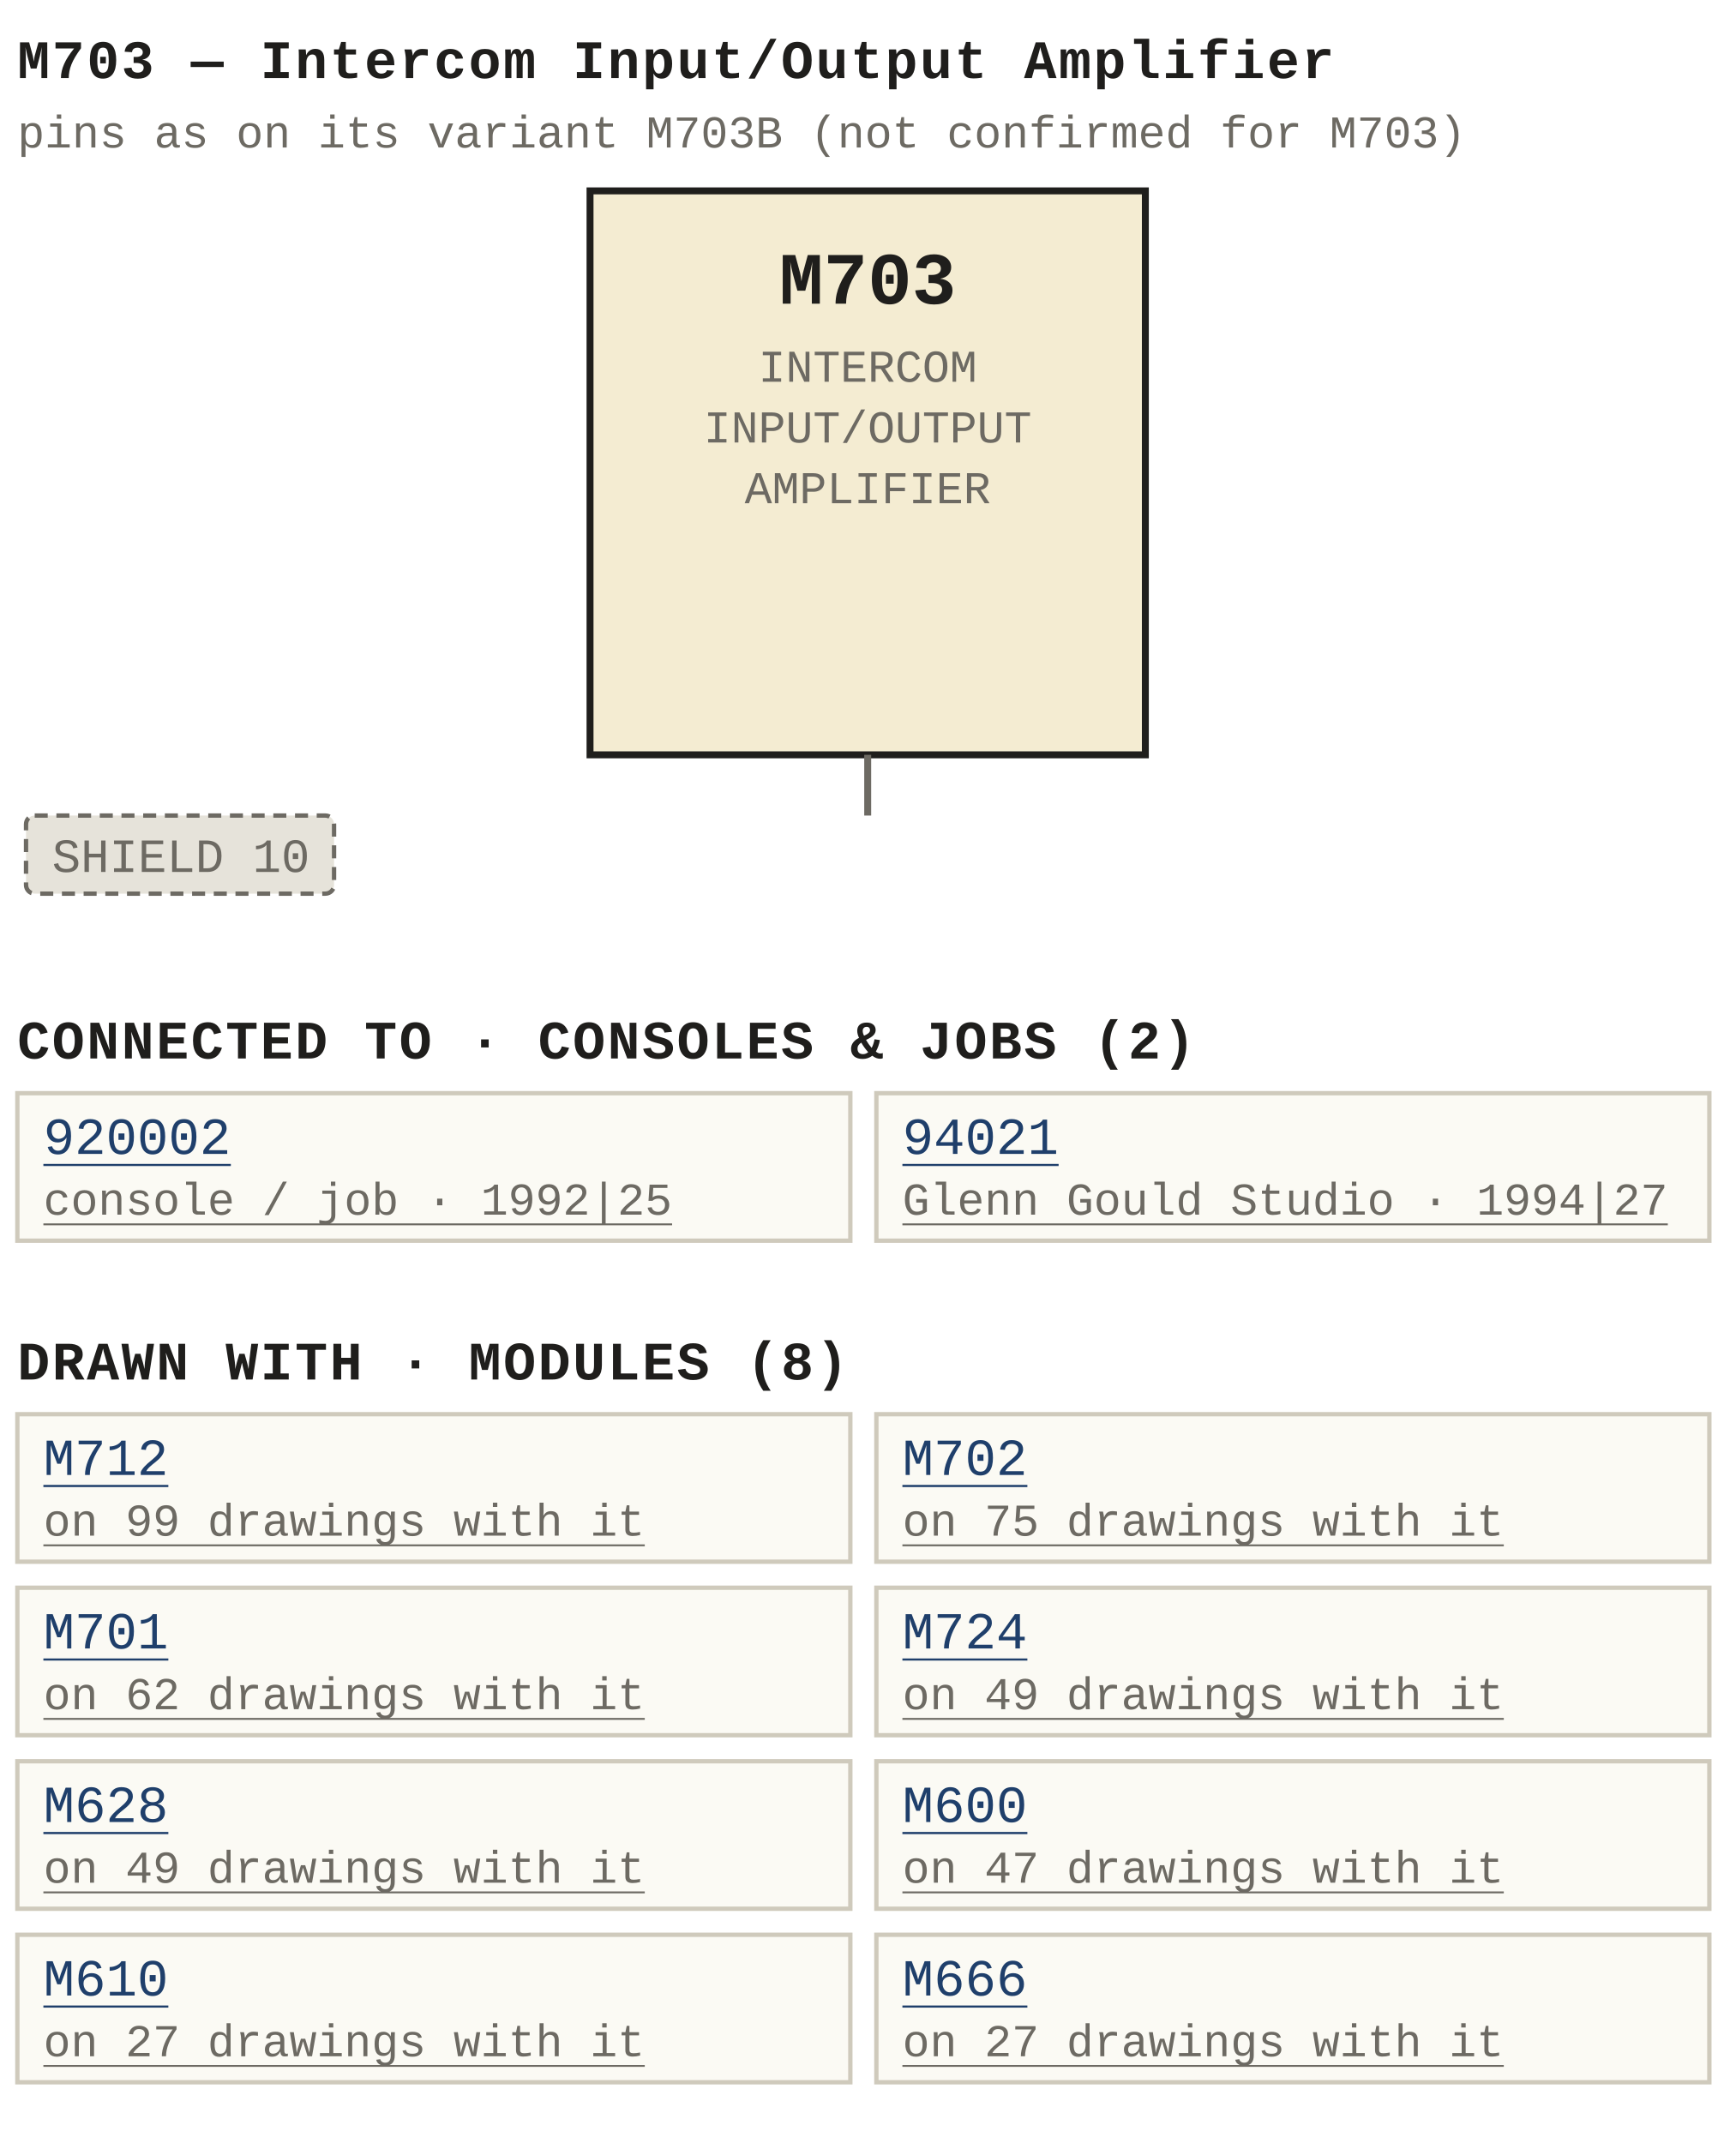
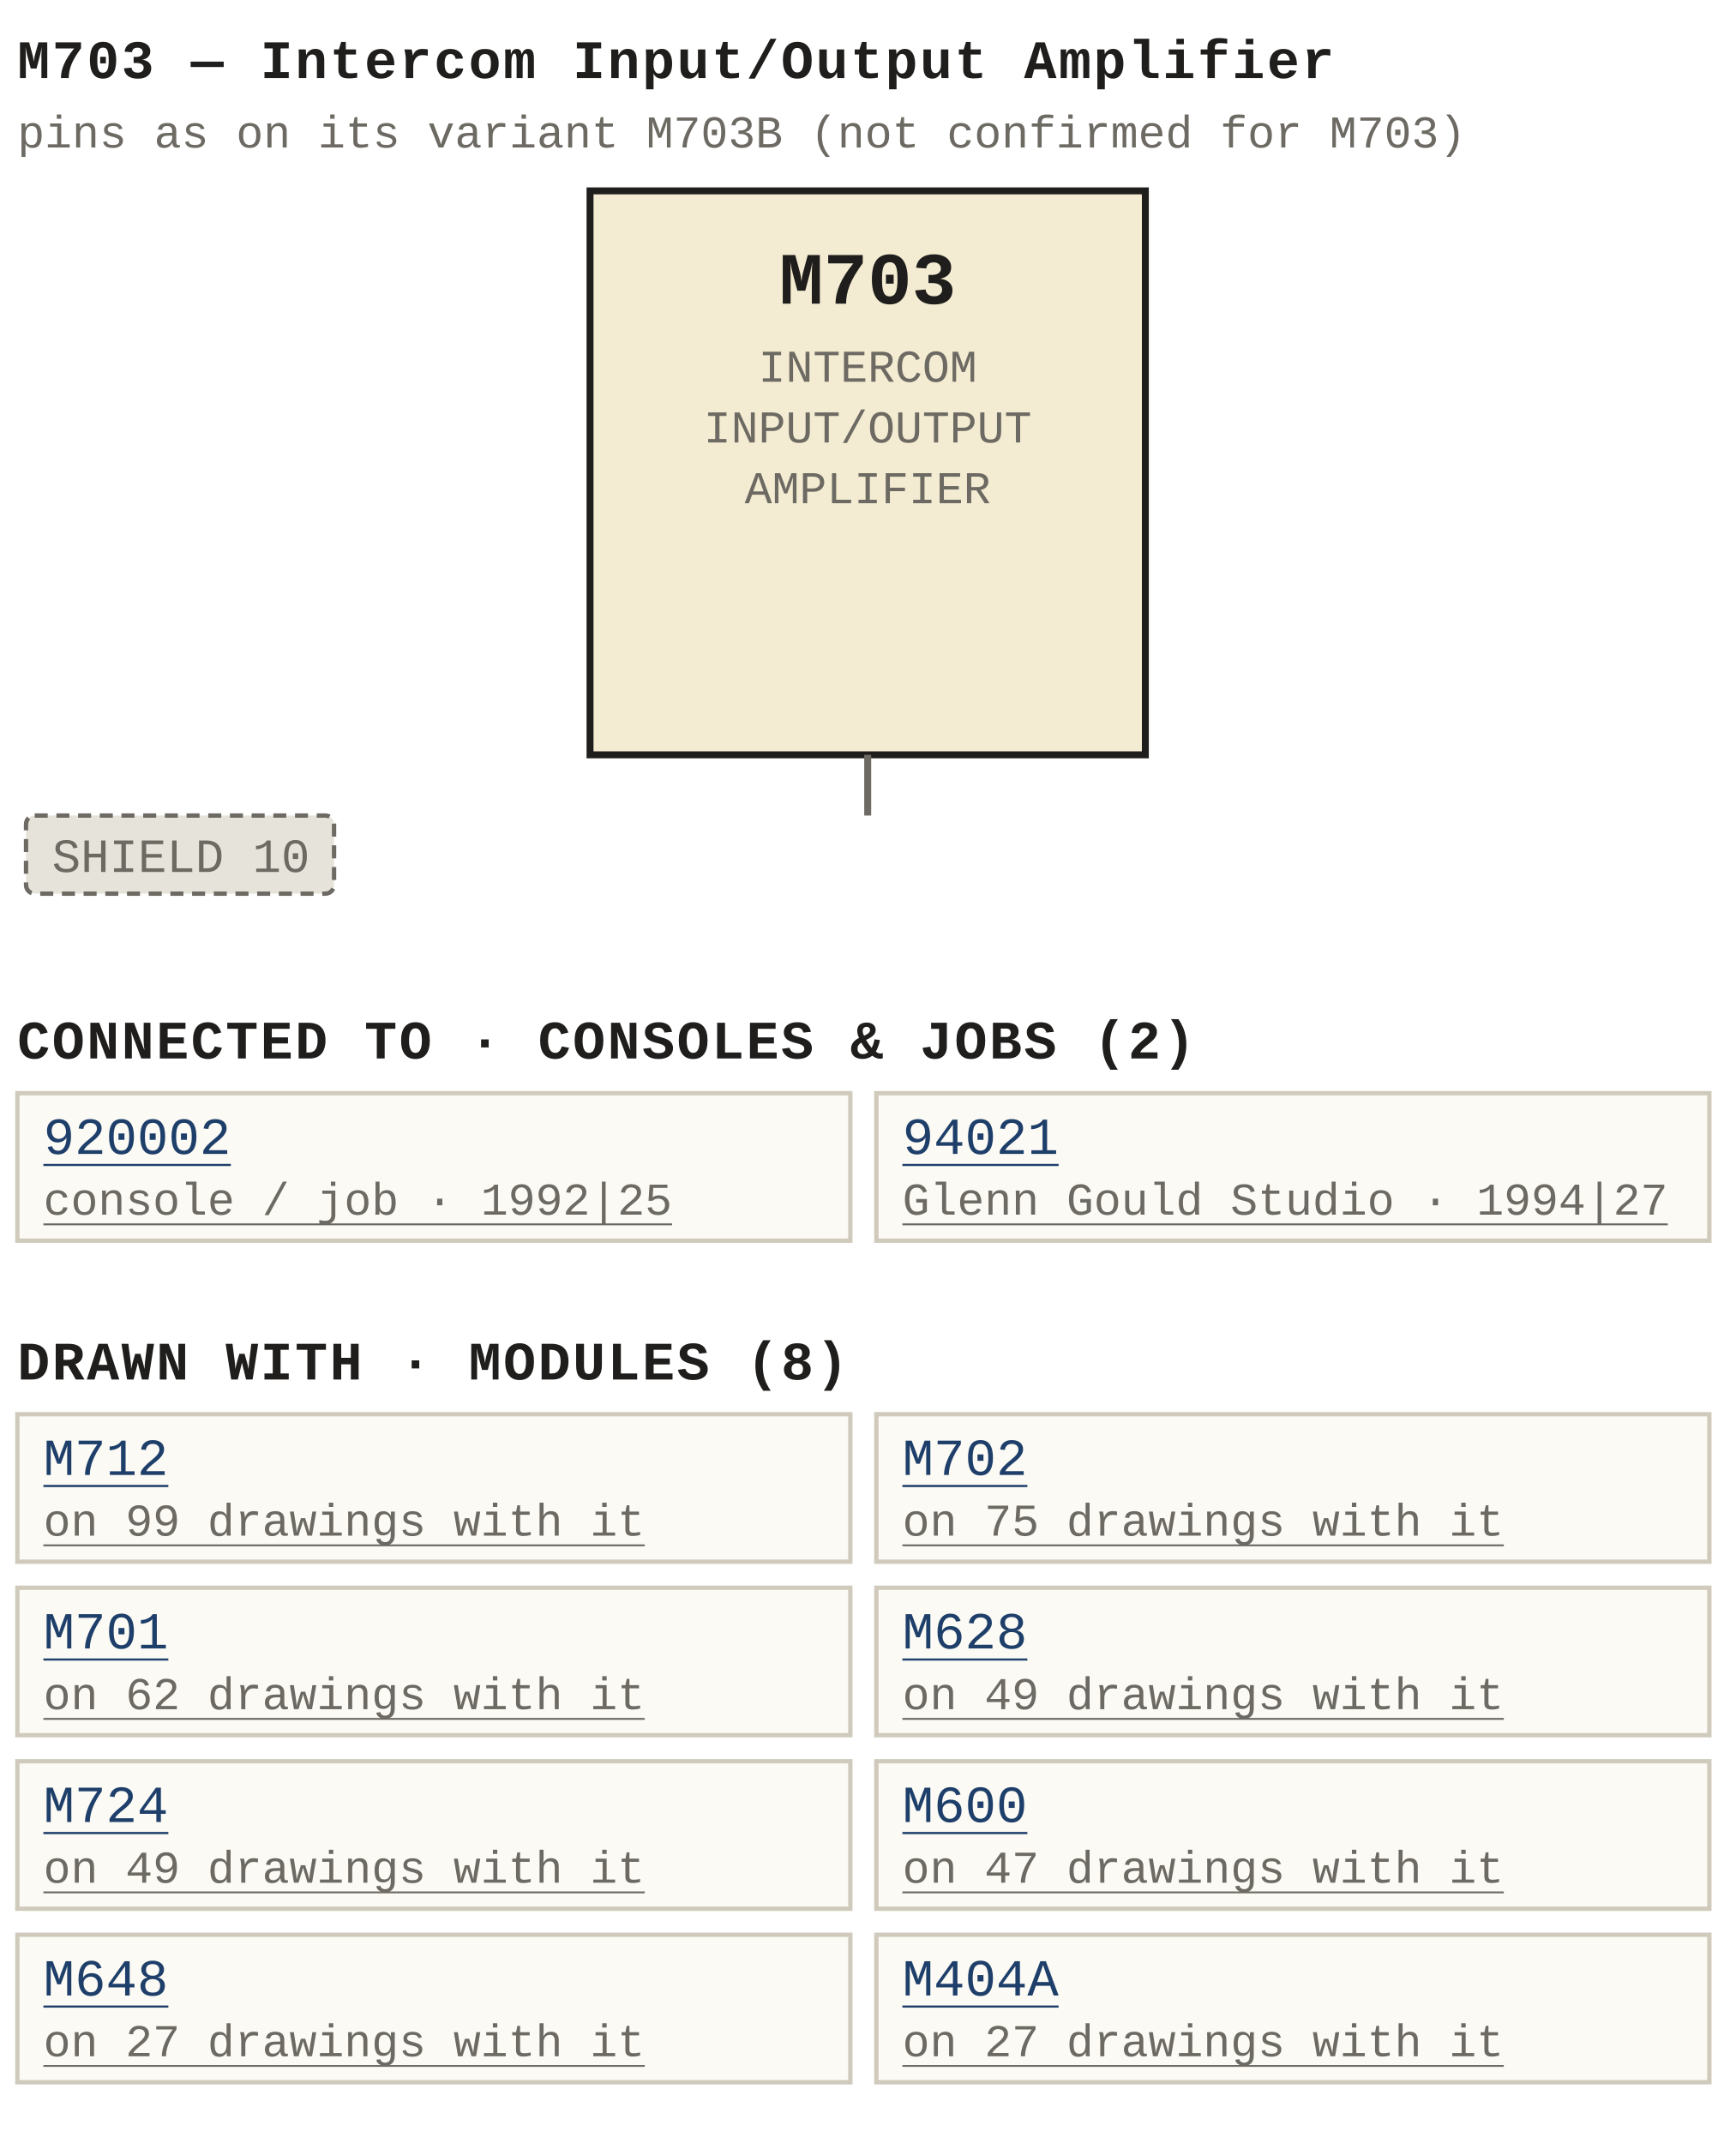
<svg xmlns="http://www.w3.org/2000/svg" class="wp" viewBox="0 0 400 494" width="400" height="494" role="img" aria-label="M703 connections" style="width:100%;max-width:500px;height:auto;background:#fbfaf4">
  <style>.wp text{font-family:"Courier Prime","Courier New",Courier,monospace;fill:#1f1e1c;font-size:12px} .wp .f{fill:#6d6a63;font-size:10.5px} .wp .h{font-size:12.5px;font-weight:700;letter-spacing:.04em} .wp .b{font-size:17px;font-weight:700} .wp a text{fill:#1f3f6b;text-decoration:underline} .wp a:hover rect{fill:#efe9d2}</style>
  <text x="4" y="18" class="h">M703 — Intercom Input/Output Amplifier</text>
  <text x="4" y="34" class="f">pins as on its variant M703B (not confirmed for M703)</text>
  <rect x="136" y="44" width="128" height="130" fill="#f4ecd2" stroke="#1f1e1c" stroke-width="1.6" />
  <text x="200.0" y="70" class="b" text-anchor="middle">M703</text>
  <text x="200.0" y="88" class="f" text-anchor="middle">INTERCOM</text>
  <text x="200.0" y="102" class="f" text-anchor="middle">INPUT/OUTPUT</text>
  <text x="200.0" y="116" class="f" text-anchor="middle">AMPLIFIER</text>
  <line x1="200.0" y1="174" x2="200.0" y2="188" stroke="#6d6a63" stroke-width="1.6" />
  <rect x="6" y="188" width="71" height="18" rx="2" fill="#e6e3da" stroke="#6d6a63" stroke-dasharray="3 2" />
  <text x="12" y="201" style="font-size:11px;fill:#6d6a63">SHIELD 10</text>
  <text x="4" y="244" class="h">CONNECTED TO · CONSOLES &amp; JOBS (2)</text>
  <a href="../../PAGES/Job-920002.html">
    <rect x="4" y="252" width="192" height="34" fill="#fbfaf4" stroke="#cfcabc" />
    <text x="10" y="266">920002</text>
    <text x="10" y="280" class="f">console / job · 1992|25</text>
  </a>
  <a href="../../PAGES/Job-94021.html">
    <rect x="202" y="252" width="192" height="34" fill="#fbfaf4" stroke="#cfcabc" />
    <text x="208" y="266">94021</text>
    <text x="208" y="280" class="f">Glenn Gould Studio · 1994|27</text>
  </a>
  <text x="4" y="318" class="h">DRAWN WITH · MODULES (8)</text>
  <a href="../../PAGES/M712.html">
    <rect x="4" y="326" width="192" height="34" fill="#fbfaf4" stroke="#cfcabc" />
    <text x="10" y="340">M712</text>
    <text x="10" y="354" class="f">on 99 drawings with it</text>
  </a>
  <a href="../../PAGES/M702.html">
    <rect x="202" y="326" width="192" height="34" fill="#fbfaf4" stroke="#cfcabc" />
    <text x="208" y="340">M702</text>
    <text x="208" y="354" class="f">on 75 drawings with it</text>
  </a>
  <a href="../../PAGES/M701.html">
    <rect x="4" y="366" width="192" height="34" fill="#fbfaf4" stroke="#cfcabc" />
    <text x="10" y="380">M701</text>
    <text x="10" y="394" class="f">on 62 drawings with it</text>
  </a>
-   <a href="../../PAGES/M724.html">
+   <a href="../../PAGES/M628.html">
    <rect x="202" y="366" width="192" height="34" fill="#fbfaf4" stroke="#cfcabc" />
-     <text x="208" y="380">M724</text>
+     <text x="208" y="380">M628</text>
    <text x="208" y="394" class="f">on 49 drawings with it</text>
  </a>
-   <a href="../../PAGES/M628.html">
+   <a href="../../PAGES/M724.html">
    <rect x="4" y="406" width="192" height="34" fill="#fbfaf4" stroke="#cfcabc" />
-     <text x="10" y="420">M628</text>
+     <text x="10" y="420">M724</text>
    <text x="10" y="434" class="f">on 49 drawings with it</text>
  </a>
  <a href="../../PAGES/M600.html">
    <rect x="202" y="406" width="192" height="34" fill="#fbfaf4" stroke="#cfcabc" />
    <text x="208" y="420">M600</text>
    <text x="208" y="434" class="f">on 47 drawings with it</text>
  </a>
-   <a href="../../PAGES/M610.html">
+   <a href="../../PAGES/M648.html">
    <rect x="4" y="446" width="192" height="34" fill="#fbfaf4" stroke="#cfcabc" />
-     <text x="10" y="460">M610</text>
+     <text x="10" y="460">M648</text>
    <text x="10" y="474" class="f">on 27 drawings with it</text>
  </a>
-   <a href="../../PAGES/M666.html">
+   <a href="../../PAGES/M404A.html">
    <rect x="202" y="446" width="192" height="34" fill="#fbfaf4" stroke="#cfcabc" />
-     <text x="208" y="460">M666</text>
+     <text x="208" y="460">M404A</text>
    <text x="208" y="474" class="f">on 27 drawings with it</text>
  </a>
</svg>
